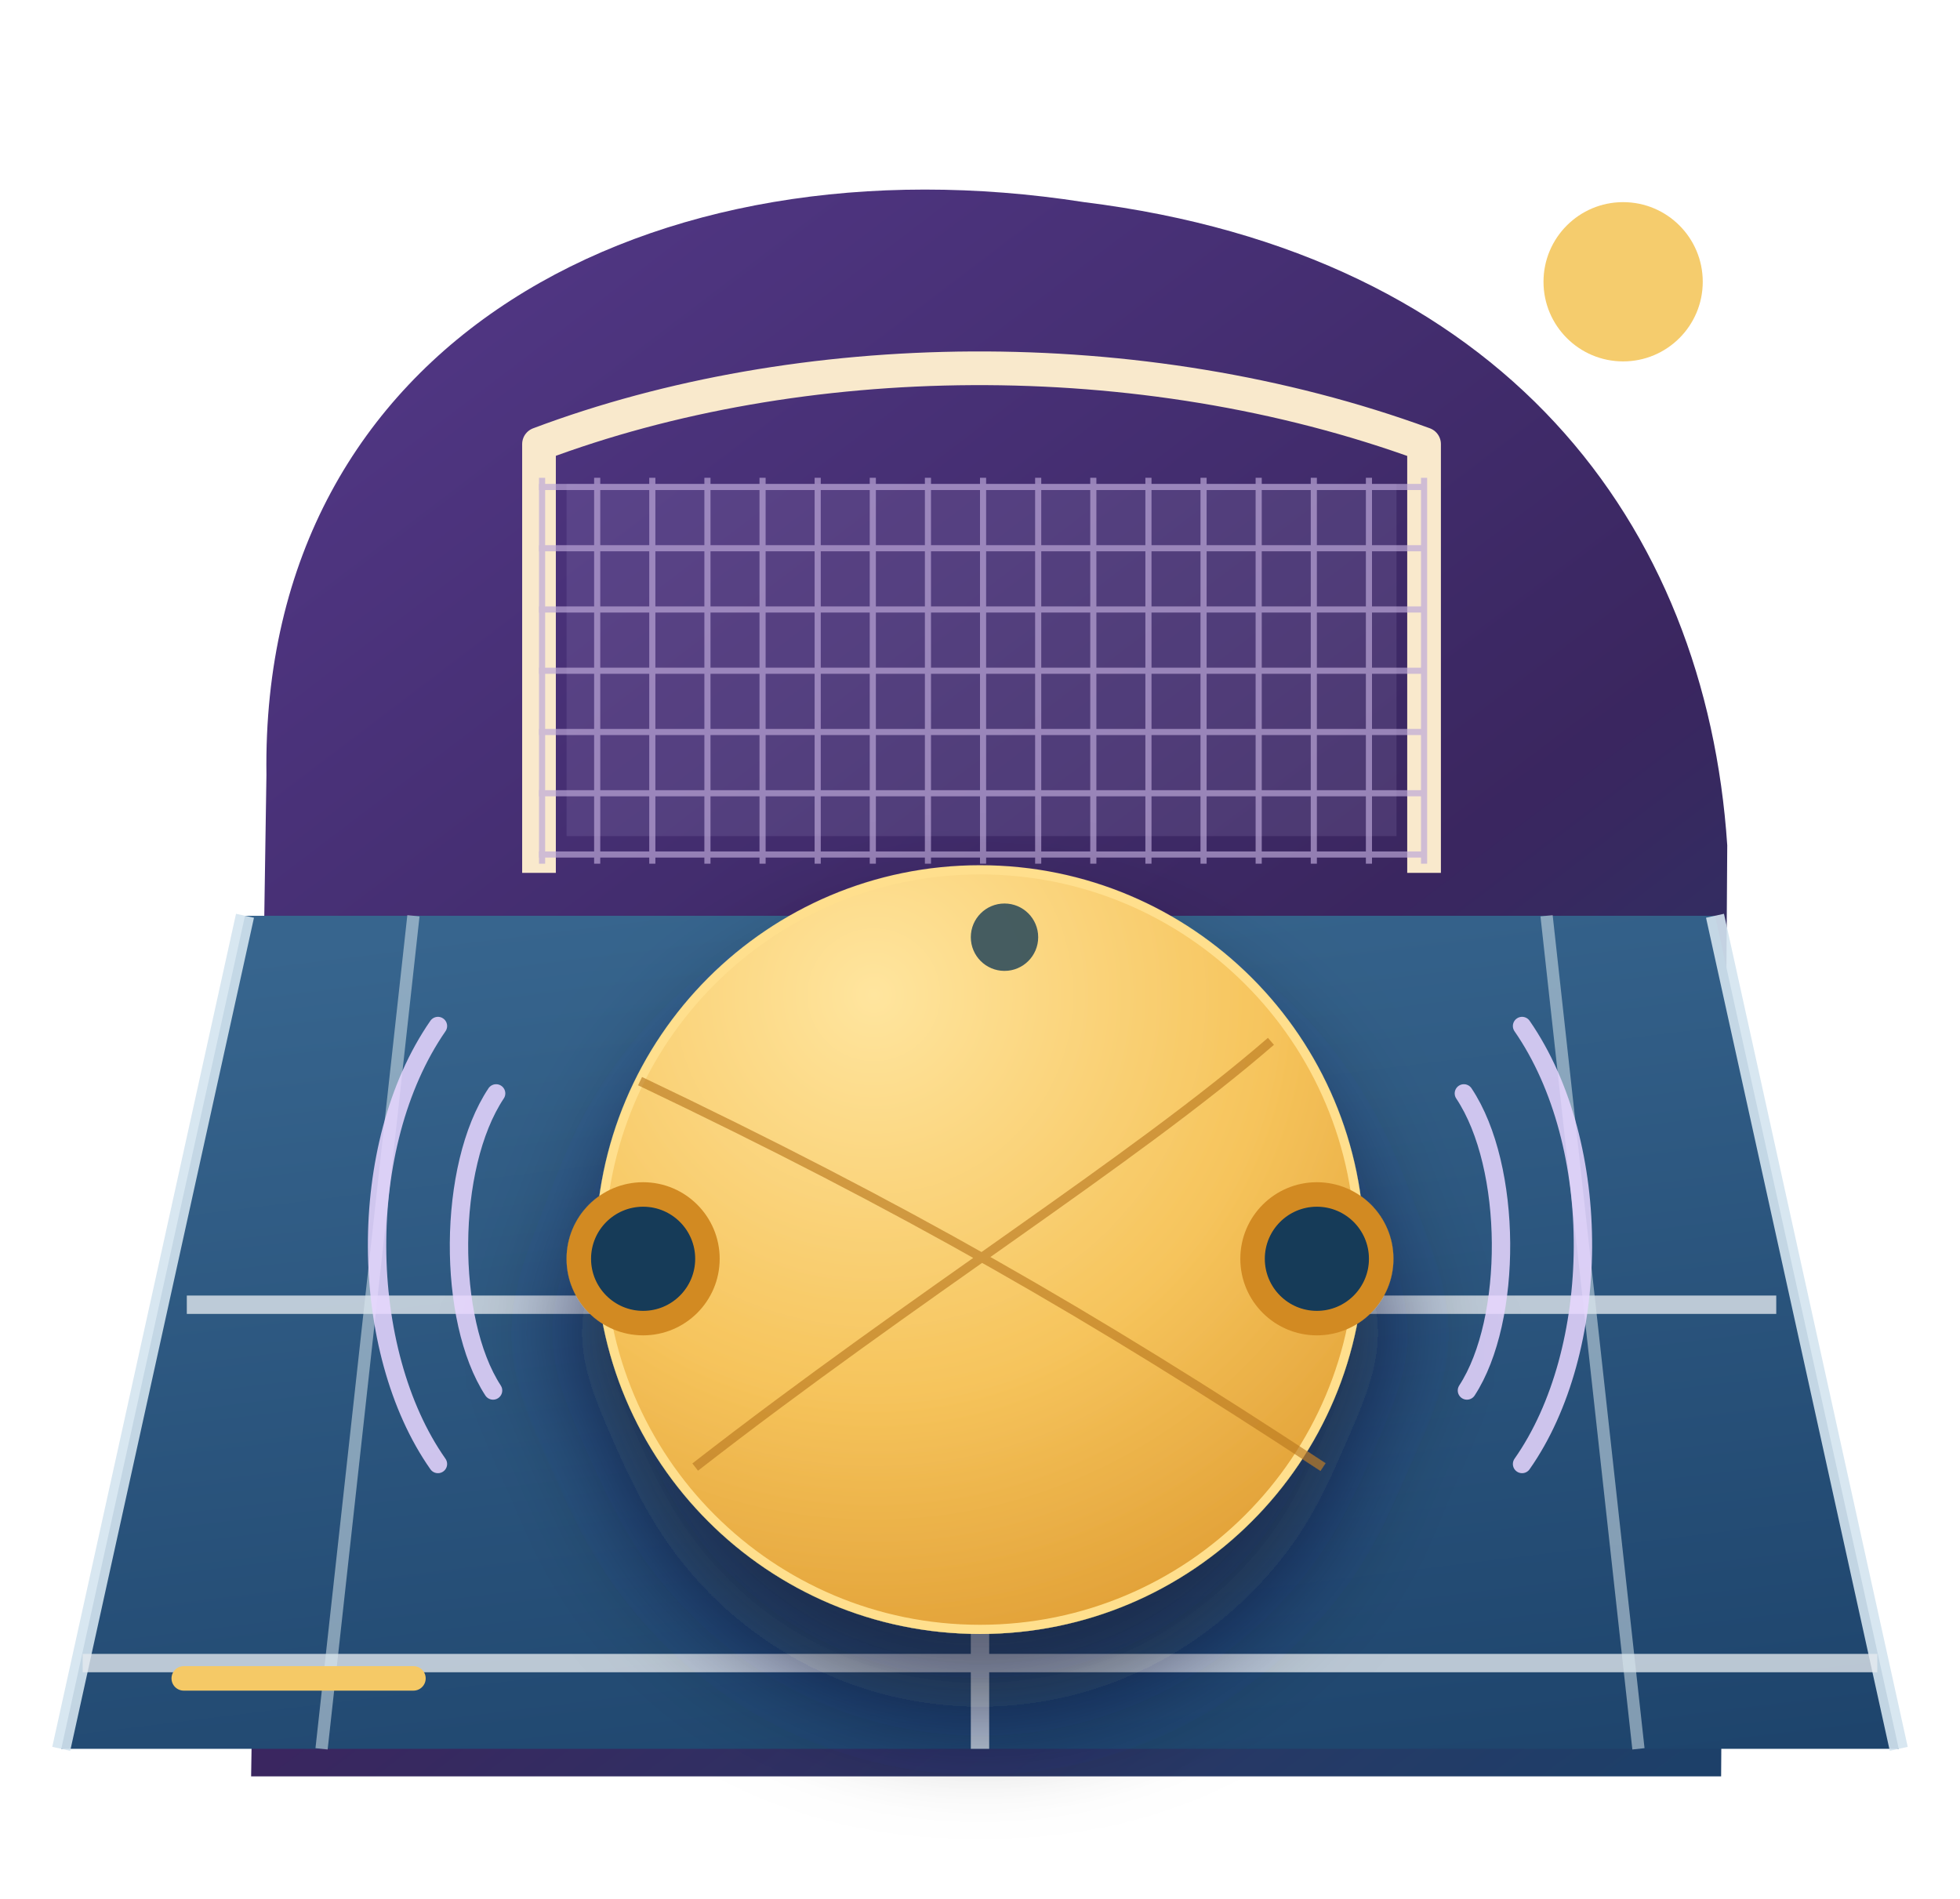
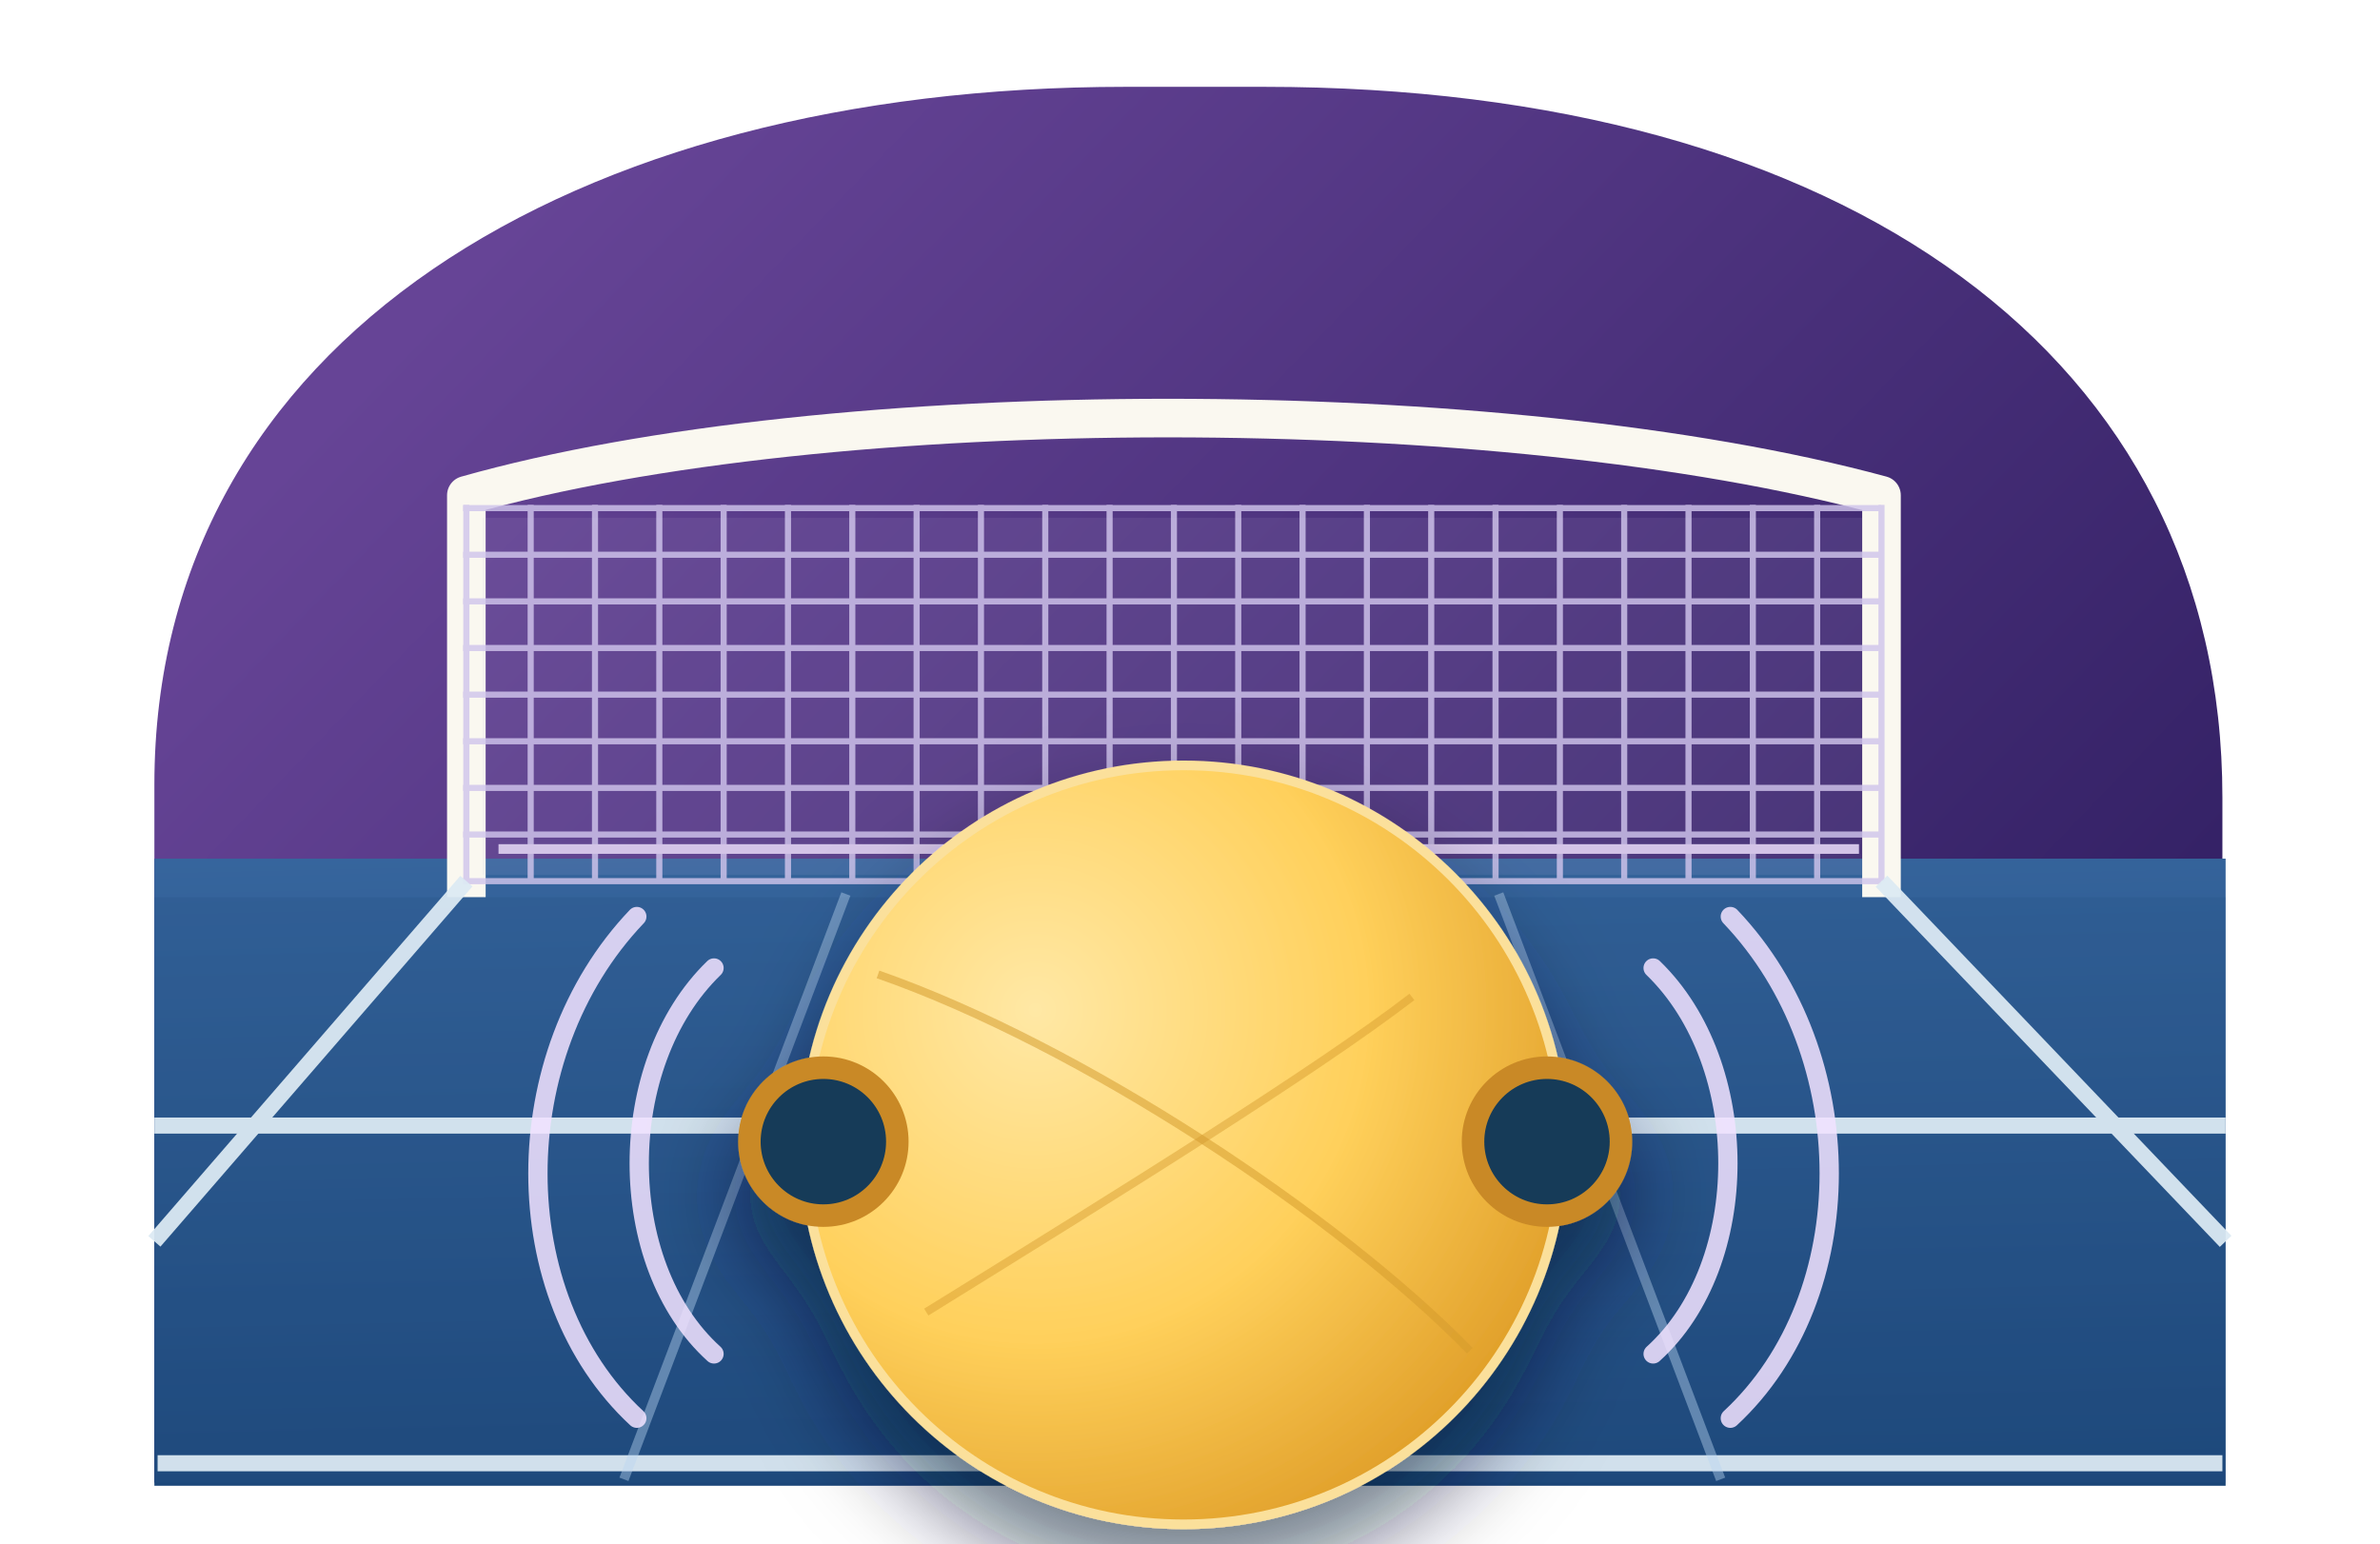
- <svg xmlns="http://www.w3.org/2000/svg" viewBox="0 0 640 620" fill="none">
+ <svg xmlns="http://www.w3.org/2000/svg" viewBox="0 0 740 480" fill="none">
  <defs>
-     <linearGradient id="stage" x1="140" y1="100" x2="520" y2="600" gradientUnits="userSpaceOnUse">
-       <stop stop-color="#4B307F" />
-       <stop offset=".55" stop-color="#34205B" />
-       <stop offset="1" stop-color="#173B65" />
+     <linearGradient id="violet" x1="168" y1="60" x2="563" y2="440" gradientUnits="userSpaceOnUse">
+       <stop stop-color="#664496" />
+       <stop offset="1" stop-color="#322064" />
    </linearGradient>
-     <linearGradient id="floor" x1="300" y1="285" x2="340" y2="610" gradientUnits="userSpaceOnUse">
-       <stop stop-color="#37658E" />
-       <stop offset="1" stop-color="#1D436B" />
+     <linearGradient id="court" x1="360" y1="255" x2="365" y2="480" gradientUnits="userSpaceOnUse">
+       <stop stop-color="#37669E" />
+       <stop offset="1" stop-color="#194375" />
    </linearGradient>
-     <radialGradient id="ball" cx="0" cy="0" r="1" gradientTransform="translate(285 325) rotate(60) scale(260)" gradientUnits="userSpaceOnUse">
-       <stop stop-color="#FFE59E" />
-       <stop offset=".5" stop-color="#F6C45C" />
-       <stop offset="1" stop-color="#D89025" />
+     <radialGradient id="ball" cx="0" cy="0" r="1" gradientTransform="translate(322 314) rotate(58) scale(198)" gradientUnits="userSpaceOnUse">
+       <stop stop-color="#FFE8A5" />
+       <stop offset=".52" stop-color="#FFD05B" />
+       <stop offset="1" stop-color="#DA951F" />
    </radialGradient>
-     <filter id="shadow" x="-45%" y="-45%" width="190%" height="190%">
-       <feDropShadow dx="0" dy="25" stdDeviation="18" flood-color="#071A33" flood-opacity=".6" />
+     <filter id="shadow" x="-40%" y="-40%" width="180%" height="180%">
+       <feDropShadow dx="0" dy="17" stdDeviation="14" flood-color="#061A33" flood-opacity=".55" />
    </filter>
  </defs>
-   <path d="M87 253C85 111 213 44 354 66C491 83 557 171 564 276L562 580H82Z" fill="url(#stage)" opacity=".97" />
-   <circle cx="530" cy="92" r="26" fill="#F4C65D" opacity=".9" />
-   <path d="M176 285V145C261 113 372 111 465 145V285" stroke="#F9E9CC" stroke-width="11" stroke-linejoin="round" />
-   <path d="M185 158H456V273H185Z" fill="#CEC1F0" fill-opacity=".12" />
-   <g stroke="#BCA7D8" stroke-width="2" opacity=".68">
-     <path d="M177 156V282" />
-     <path d="M195 156V282" />
-     <path d="M213 156V282" />
-     <path d="M231 156V282" />
-     <path d="M249 156V282" />
-     <path d="M267 156V282" />
-     <path d="M285 156V282" />
-     <path d="M303 156V282" />
-     <path d="M321 156V282" />
-     <path d="M339 156V282" />
-     <path d="M357 156V282" />
-     <path d="M375 156V282" />
-     <path d="M393 156V282" />
-     <path d="M411 156V282" />
-     <path d="M429 156V282" />
-     <path d="M447 156V282" />
-     <path d="M465 156V282" />
-     <path d="M176 159H465" />
-     <path d="M176 179H465" />
-     <path d="M176 199H465" />
-     <path d="M176 219H465" />
-     <path d="M176 239H465" />
-     <path d="M176 259H465" />
-     <path d="M176 279H465" />
+   <path d="M48 244C48 106 178 27 350 27H393C574 27 691 111 691 248V461H48Z" fill="url(#violet)" />
+   <path d="M48 267L692 267V462H48Z" fill="url(#court)" />
+   <path d="M145 279V154C258 122 467 122 585 154V279" stroke="#FAF8F0" stroke-width="12" stroke-linejoin="round" />
+   <path d="M150 161H579V272H150Z" fill="#C7BAE5" fill-opacity=".10" />
+   <g stroke="#D0C4EB" stroke-width="1.9" opacity=".82">
+     <path d="M145 157V274" />
+     <path d="M165 157V274" />
+     <path d="M185 157V274" />
+     <path d="M205 157V274" />
+     <path d="M225 157V274" />
+     <path d="M245 157V274" />
+     <path d="M265 157V274" />
+     <path d="M285 157V274" />
+     <path d="M305 157V274" />
+     <path d="M325 157V274" />
+     <path d="M345 157V274" />
+     <path d="M365 157V274" />
+     <path d="M385 157V274" />
+     <path d="M405 157V274" />
+     <path d="M425 157V274" />
+     <path d="M445 157V274" />
+     <path d="M465 157V274" />
+     <path d="M485 157V274" />
+     <path d="M505 157V274" />
+     <path d="M525 157V274" />
+     <path d="M545 157V274" />
+     <path d="M565 157V274" />
+     <path d="M585 157V274" />
+     <path d="M144 158H585" />
+     <path d="M144 172.5H585" />
+     <path d="M144 187H585" />
+     <path d="M144 201.5H585" />
+     <path d="M144 216H585" />
+     <path d="M144 230.5H585" />
+     <path d="M144 245H585" />
+     <path d="M144 259.5H585" />
+     <path d="M144 274H585" />
  </g>
-   <path d="M80 299L560 299L620 571H20Z" fill="url(#floor)" />
-   <path d="M80 299L20 571M560 299L620 571" stroke="#D4E4EF" stroke-width="6" opacity=".9" />
-   <path d="M320 300V571M61 426H580M27 543H613" stroke="#E6EBEF" stroke-width="6" opacity=".78" />
-   <path d="M135 299L105 571M505 299L535 571" stroke="#D7E6EC" stroke-width="4" opacity=".54" />
+   <path d="M155 264H578" stroke="#D3C4E7" stroke-width="3" />
+   <path d="M48 279H692V461H48Z" fill="#285285" fill-opacity=".27" />
+   <g stroke="#DCEAF3" stroke-width="5" opacity=".94">
+     <path d="M145 274L48 386M585 274L692 386" />
+     <path d="M49 455H691" />
+     <path d="M48 350H692" />
+   </g>
+   <g stroke="#B9D6F1" stroke-width="3" opacity=".43">
+     <path d="M263 278L194 460M466 278L535 460" />
+   </g>
  <g filter="url(#shadow)">
-     <circle cx="320" cy="408" r="124" fill="url(#ball)" stroke="#FFDF8D" stroke-width="3" />
-     <path d="M209 353C295 394 356 429 432 479M227 479C299 423 370 379 415 340" stroke="#BA7921" stroke-width="3" opacity=".65" />
-     <circle cx="210" cy="411" r="21" fill="#143A58" stroke="#D28A23" stroke-width="8" />
-     <circle cx="430" cy="411" r="21" fill="#143A58" stroke="#D28A23" stroke-width="8" />
-     <circle cx="328" cy="306" r="11" fill="#163C56" opacity=".8" />
+     <circle cx="368" cy="356" r="118" fill="url(#ball)" stroke="#FBE09B" stroke-width="3" />
+     <path d="M273 303C336 325 416 378 457 420" stroke="#D49A2C" stroke-width="2.5" opacity=".53" />
+     <path d="M288 408C351 369 409 333 439 310" stroke="#D49A2C" stroke-width="2.5" opacity=".45" />
+     <circle cx="256" cy="355" r="23" fill="#143B59" stroke="#C98926" stroke-width="7" />
+     <circle cx="481" cy="355" r="23" fill="#143B59" stroke="#C98926" stroke-width="7" />
  </g>
-   <g stroke="#E8D6FF" stroke-width="6" stroke-linecap="round" opacity=".86">
-     <path d="M162 357C146 381 146 431 161 454M143 335C116 374 117 441 143 478" />
-     <path d="M478 357C494 381 494 431 479 454M497 335C524 374 523 441 497 478" />
+   <g stroke="#F1E2FF" stroke-width="6" stroke-linecap="round" opacity=".86">
+     <path d="M222 301C191 331 191 393 222 421" />
+     <path d="M198 285C157 328 157 403 198 441" />
+     <path d="M514 301C545 331 545 393 514 421" />
+     <path d="M538 285C579 328 579 403 538 441" />
  </g>
-   <path d="M60 548H135" stroke="#F5C966" stroke-width="8" stroke-linecap="round" />
</svg>
